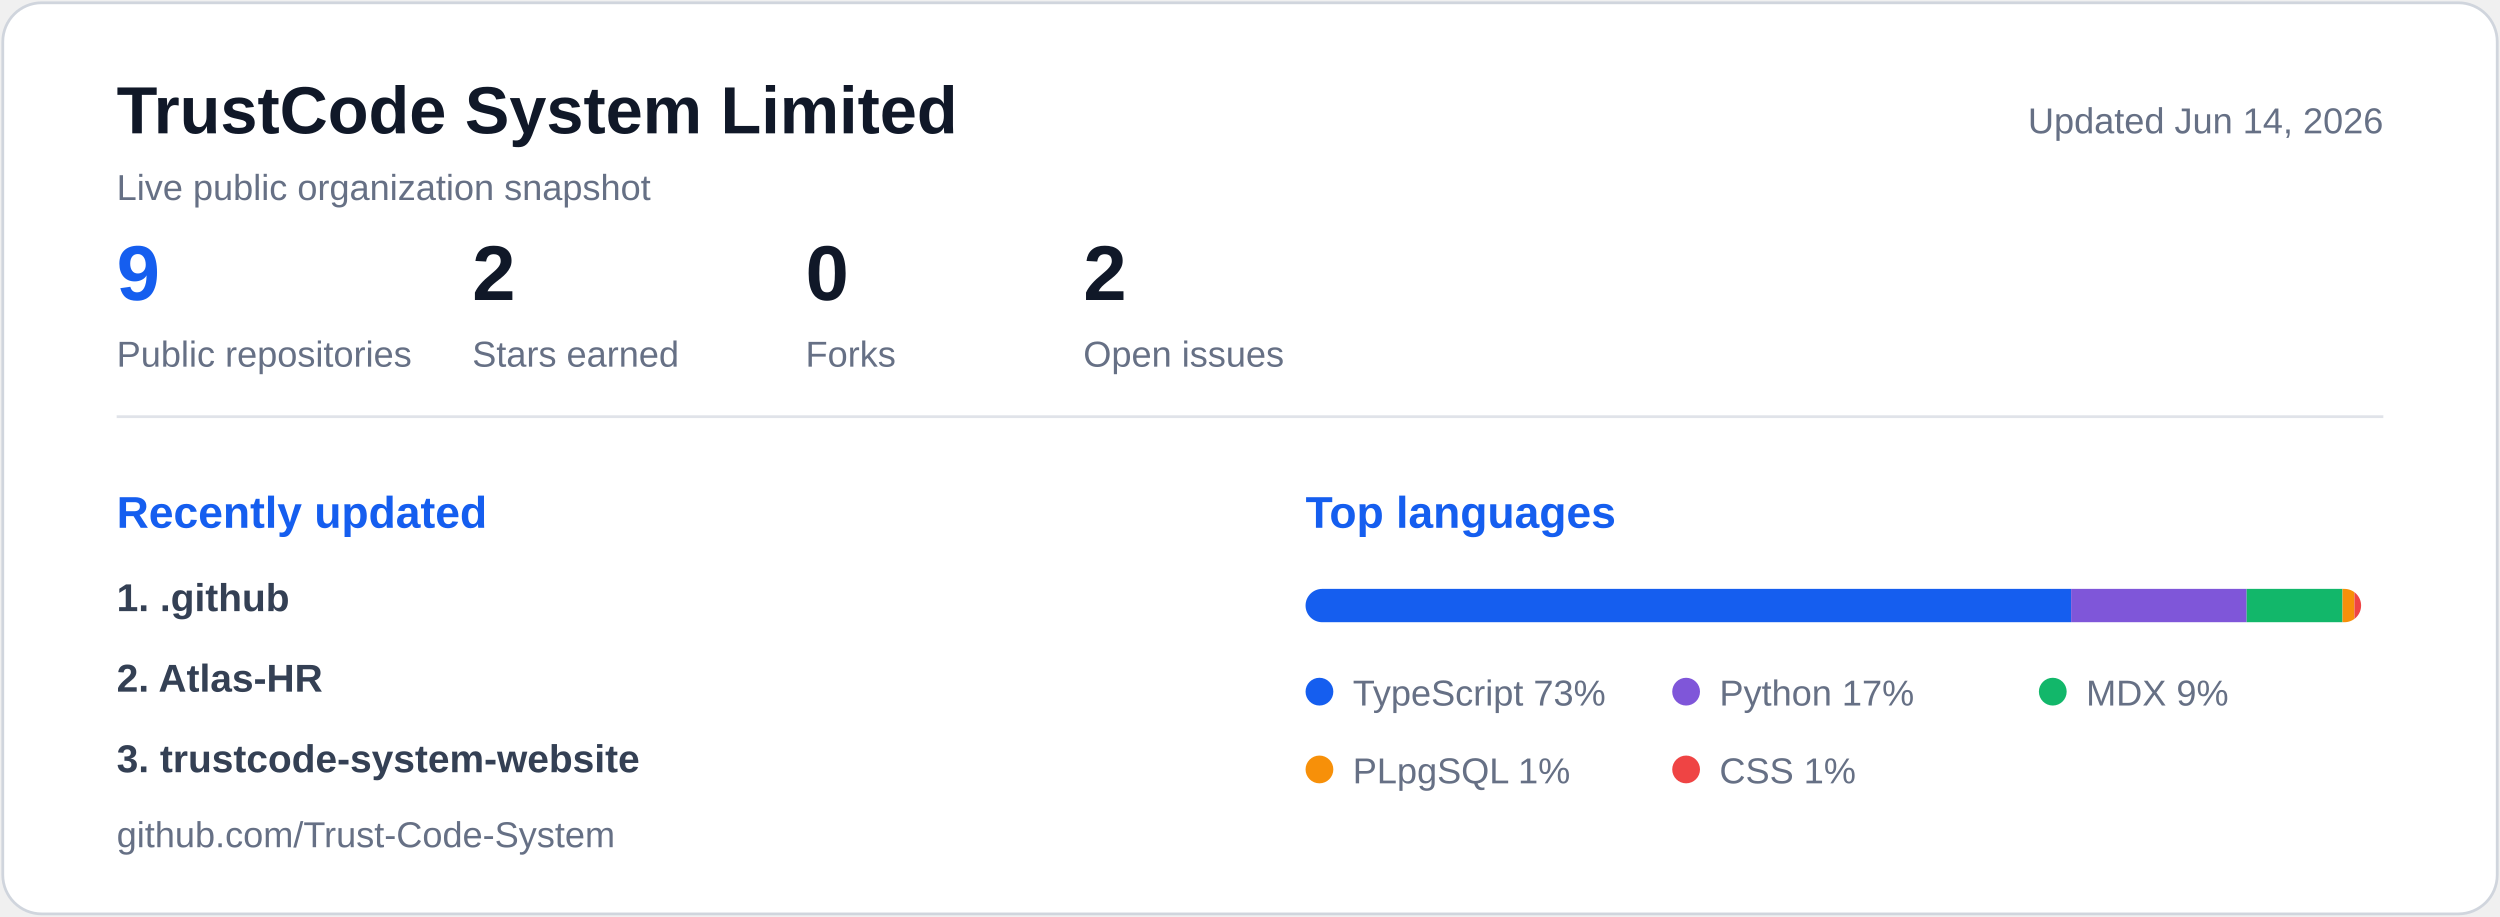
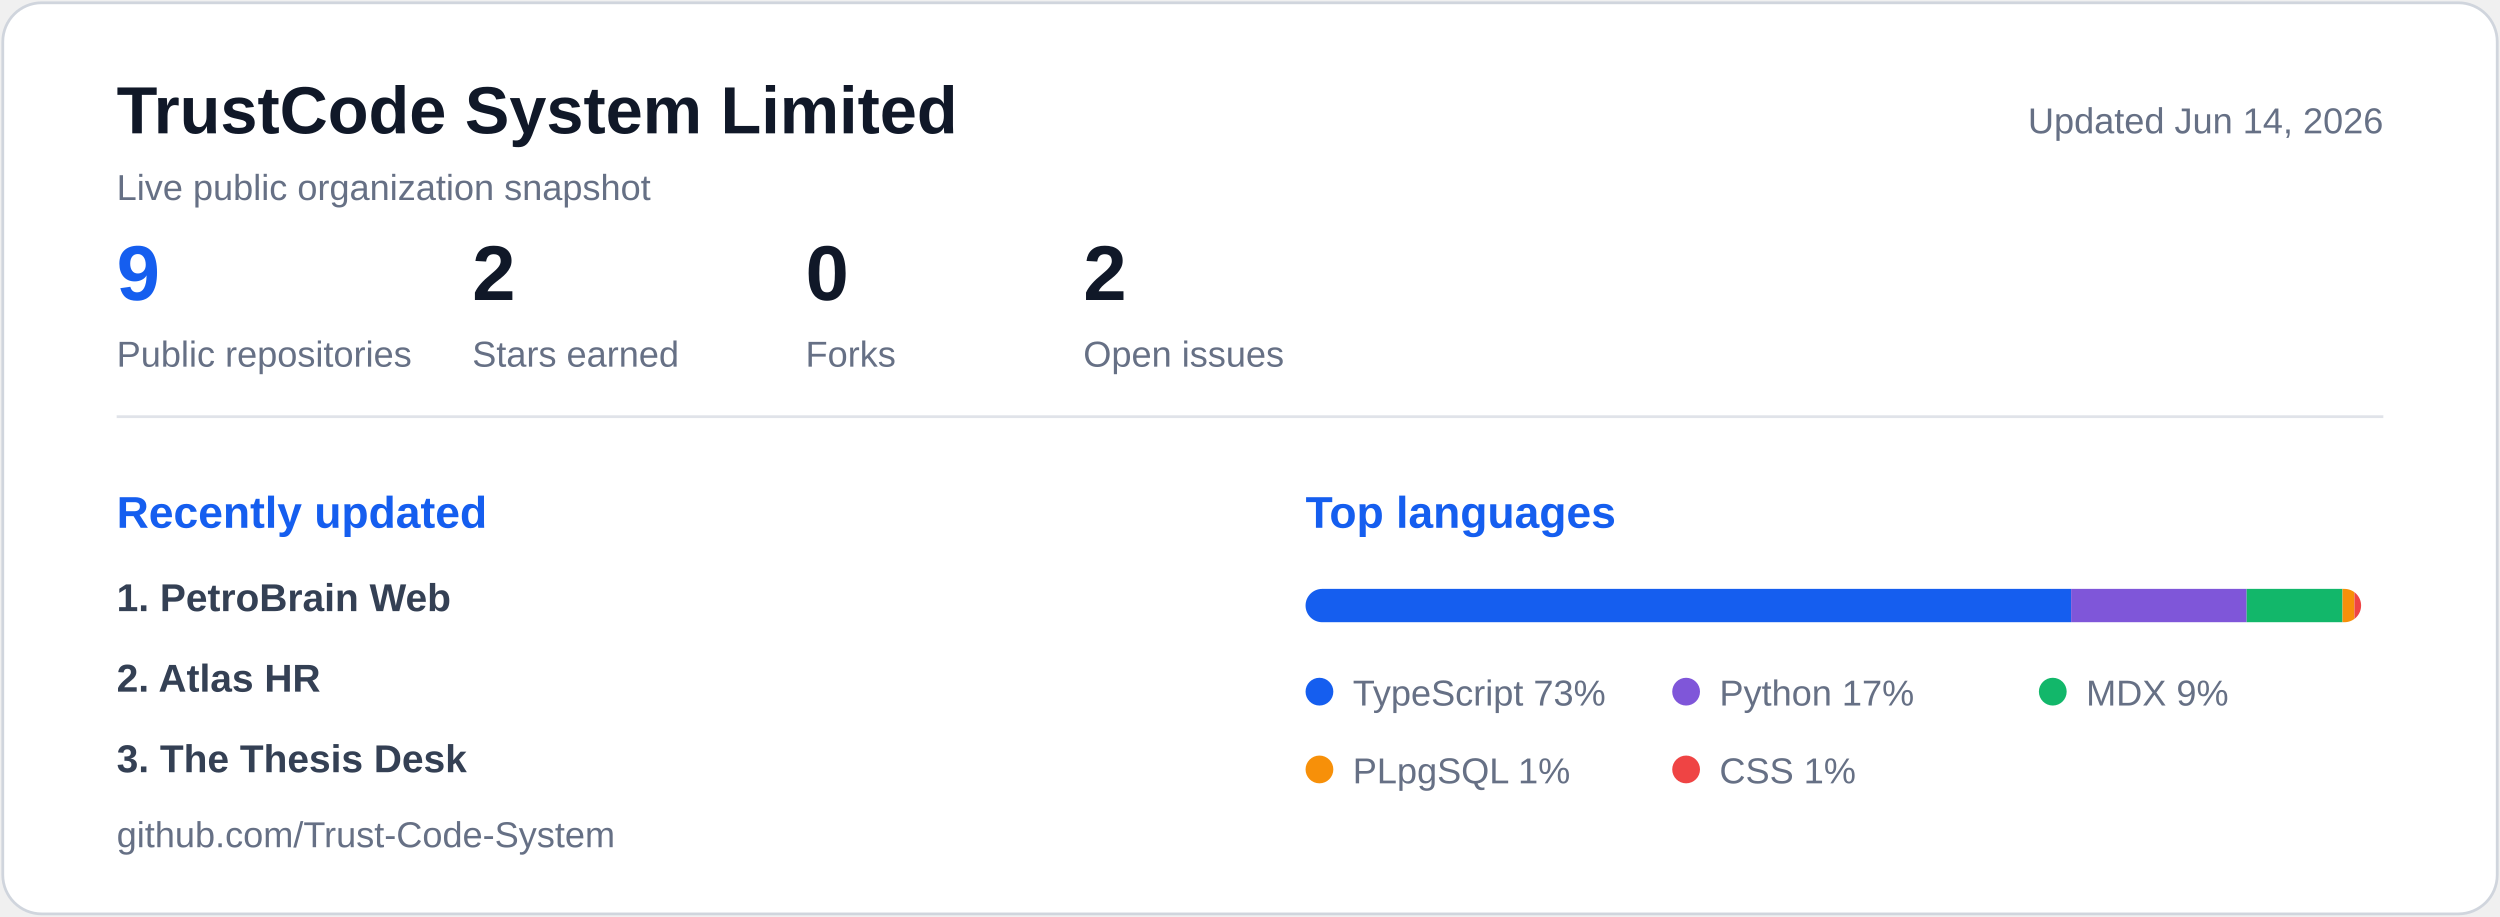
<svg xmlns="http://www.w3.org/2000/svg" width="900" height="330" viewBox="0 0 900 330" role="img" aria-labelledby="title description">
  <style>
    .panel { fill: #ffffff; stroke: #d0d5dd; }
    .title { fill: #101828; font: 700 24px "Segoe UI", Arial, sans-serif; }
    .subtitle, .metric-label, .legend, .updated { fill: #667085; font: 500 13px "Segoe UI", Arial, sans-serif; }
    .metric-value { fill: #101828; font: 700 28px "Segoe UI", Arial, sans-serif; }
    .metric-value.accent, .section-title { fill: #155eef; }
    .section-title { font: 700 16px "Segoe UI", Arial, sans-serif; }
    .repo { fill: #344054; font: 600 14px "Segoe UI", Arial, sans-serif; }
    @media (prefers-color-scheme: dark) {
      .panel { fill: #0d1117; stroke: #30363d; }
      .title, .metric-value { fill: #f0f6fc; }
      .subtitle, .metric-label, .legend, .updated { fill: #8b949e; }
      .repo { fill: #c9d1d9; }
      .metric-value.accent, .section-title { fill: #58a6ff; }
    }
  </style>
  <rect class="panel" x="1" y="1" width="898" height="328" rx="14" />
  <text class="title" x="42" y="48">TrustCode System Limited</text>
  <text class="subtitle" x="42" y="72">Live public organization snapshot</text>
  <text class="updated" x="858" y="48" text-anchor="end">Updated Jun 14, 2026</text>
  <g transform="translate(42 0)">
    <text class="metric-value accent" x="0" y="108">9</text>
    <text class="metric-label" x="0" y="132">Public repositories</text>
  </g>
  <g transform="translate(170 0)">
    <text class="metric-value" x="0" y="108">2</text>
    <text class="metric-label" x="0" y="132">Stars earned</text>
  </g>
  <g transform="translate(290 0)">
    <text class="metric-value" x="0" y="108">0</text>
    <text class="metric-label" x="0" y="132">Forks</text>
  </g>
  <g transform="translate(390 0)">
    <text class="metric-value" x="0" y="108">2</text>
    <text class="metric-label" x="0" y="132">Open issues</text>
  </g>
  <line x1="42" y1="150" x2="858" y2="150" stroke="#d0d5dd" stroke-opacity=".65" />
  <g transform="translate(42 190)">
    <text class="section-title" x="0" y="0">Recently updated</text>
-     <text class="repo" x="0" y="30">1. .github</text>
-     <text class="repo" x="0" y="59">2. Atlas-HR</text>
-     <text class="repo" x="0" y="88">3. trustcode-system-website</text>
+     <text class="repo" x="0" y="30">1. PetroBrain Web</text>
+     <text class="repo" x="0" y="59">2. Atlas HR</text>
+     <text class="repo" x="0" y="88">3. The Thesis Desk</text>
  </g>
  <g transform="translate(470 190)">
    <text class="section-title" x="0" y="0">Top languages</text>
    <clipPath id="language-bar">
      <rect x="0" y="0" width="380" height="12" rx="6" />
    </clipPath>
    <g transform="translate(0 22)" clip-path="url(#language-bar)">
      <rect x="0.0" y="0" width="275.6" height="12" fill="#155eef" />
      <rect x="275.6" y="0" width="63.2" height="12" fill="#7f56d9" />
      <rect x="338.8" y="0" width="34.5" height="12" fill="#12b76a" />
      <rect x="373.3" y="0" width="4.3" height="12" fill="#f79009" />
      <rect x="377.6" y="0" width="2.4" height="12" fill="#ef4444" />
    </g>
    <g transform="translate(0 22)">
      <g transform="translate(0 32)">
        <circle cx="5" cy="5" r="5" fill="#155eef" />
        <text class="legend" x="17" y="10">TypeScript 73%</text>
      </g>
      <g transform="translate(132 32)">
        <circle cx="5" cy="5" r="5" fill="#7f56d9" />
        <text class="legend" x="17" y="10">Python 17%</text>
      </g>
      <g transform="translate(264 32)">
        <circle cx="5" cy="5" r="5" fill="#12b76a" />
        <text class="legend" x="17" y="10">MDX 9%</text>
      </g>
      <g transform="translate(0 60)">
        <circle cx="5" cy="5" r="5" fill="#f79009" />
        <text class="legend" x="17" y="10">PLpgSQL 1%</text>
      </g>
      <g transform="translate(132 60)">
        <circle cx="5" cy="5" r="5" fill="#ef4444" />
        <text class="legend" x="17" y="10">CSS 1%</text>
      </g>
    </g>
  </g>
  <text class="updated" x="42" y="305">github.com/Trust-Code-System</text>
</svg>
